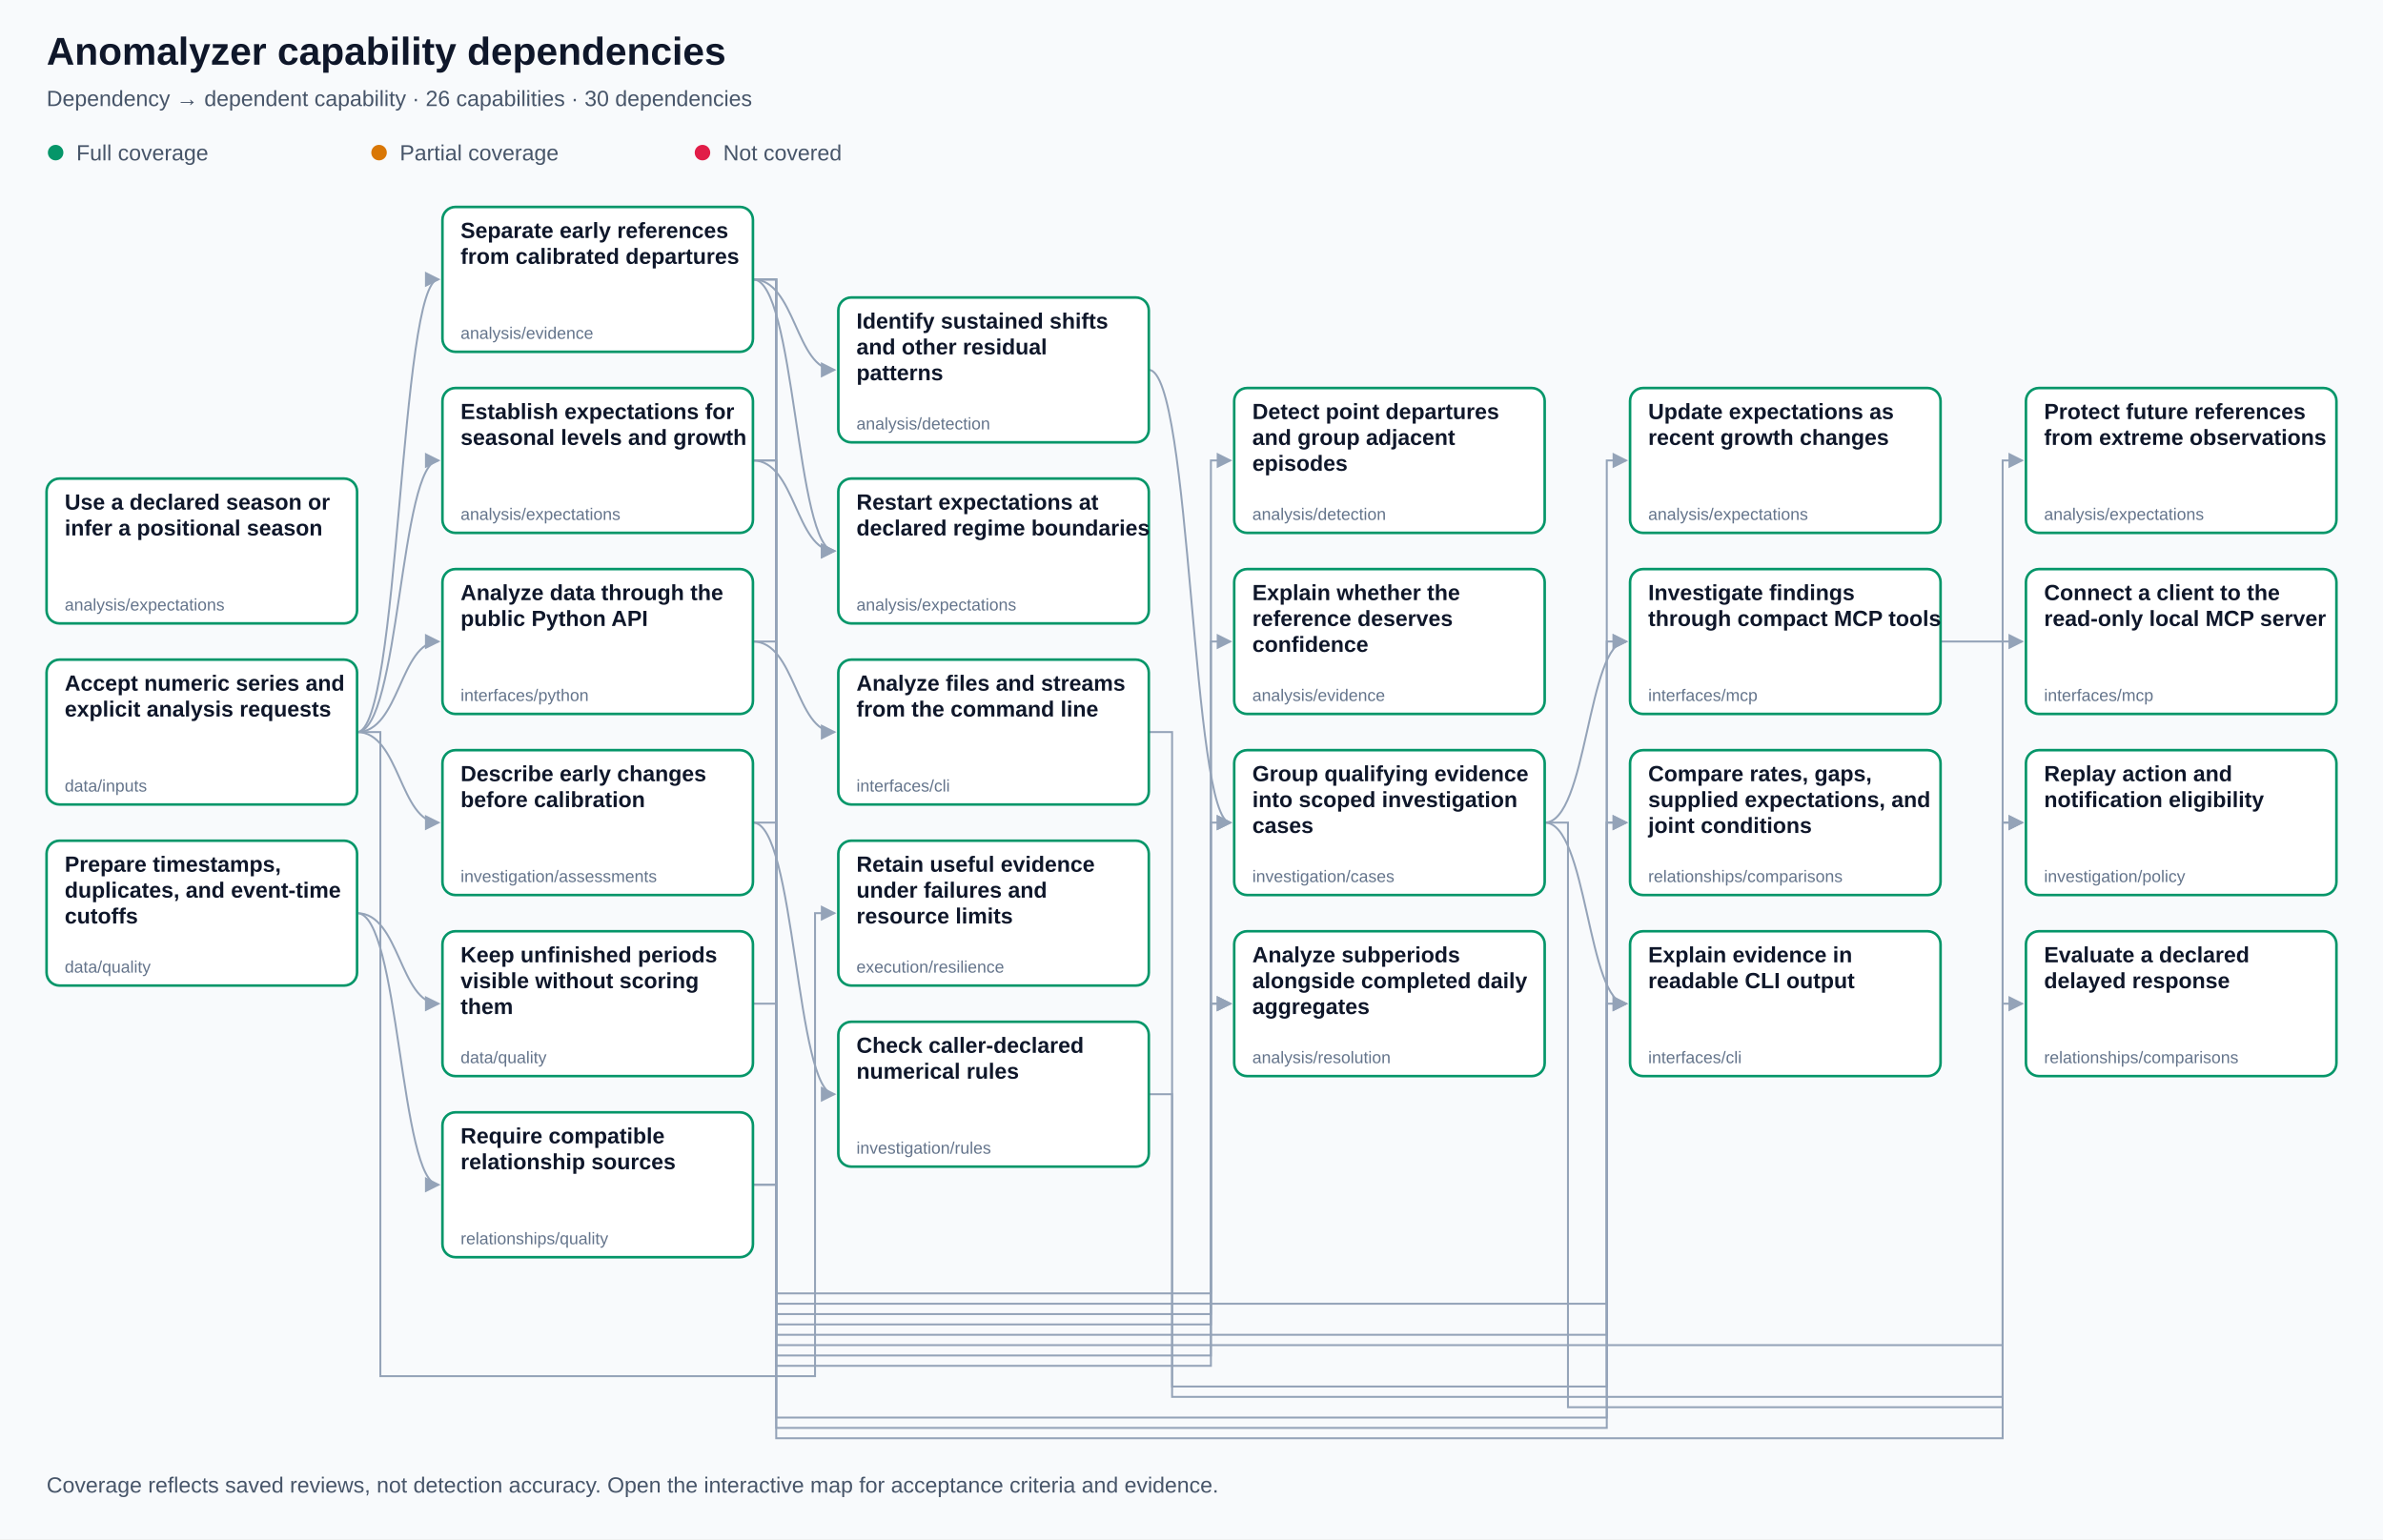
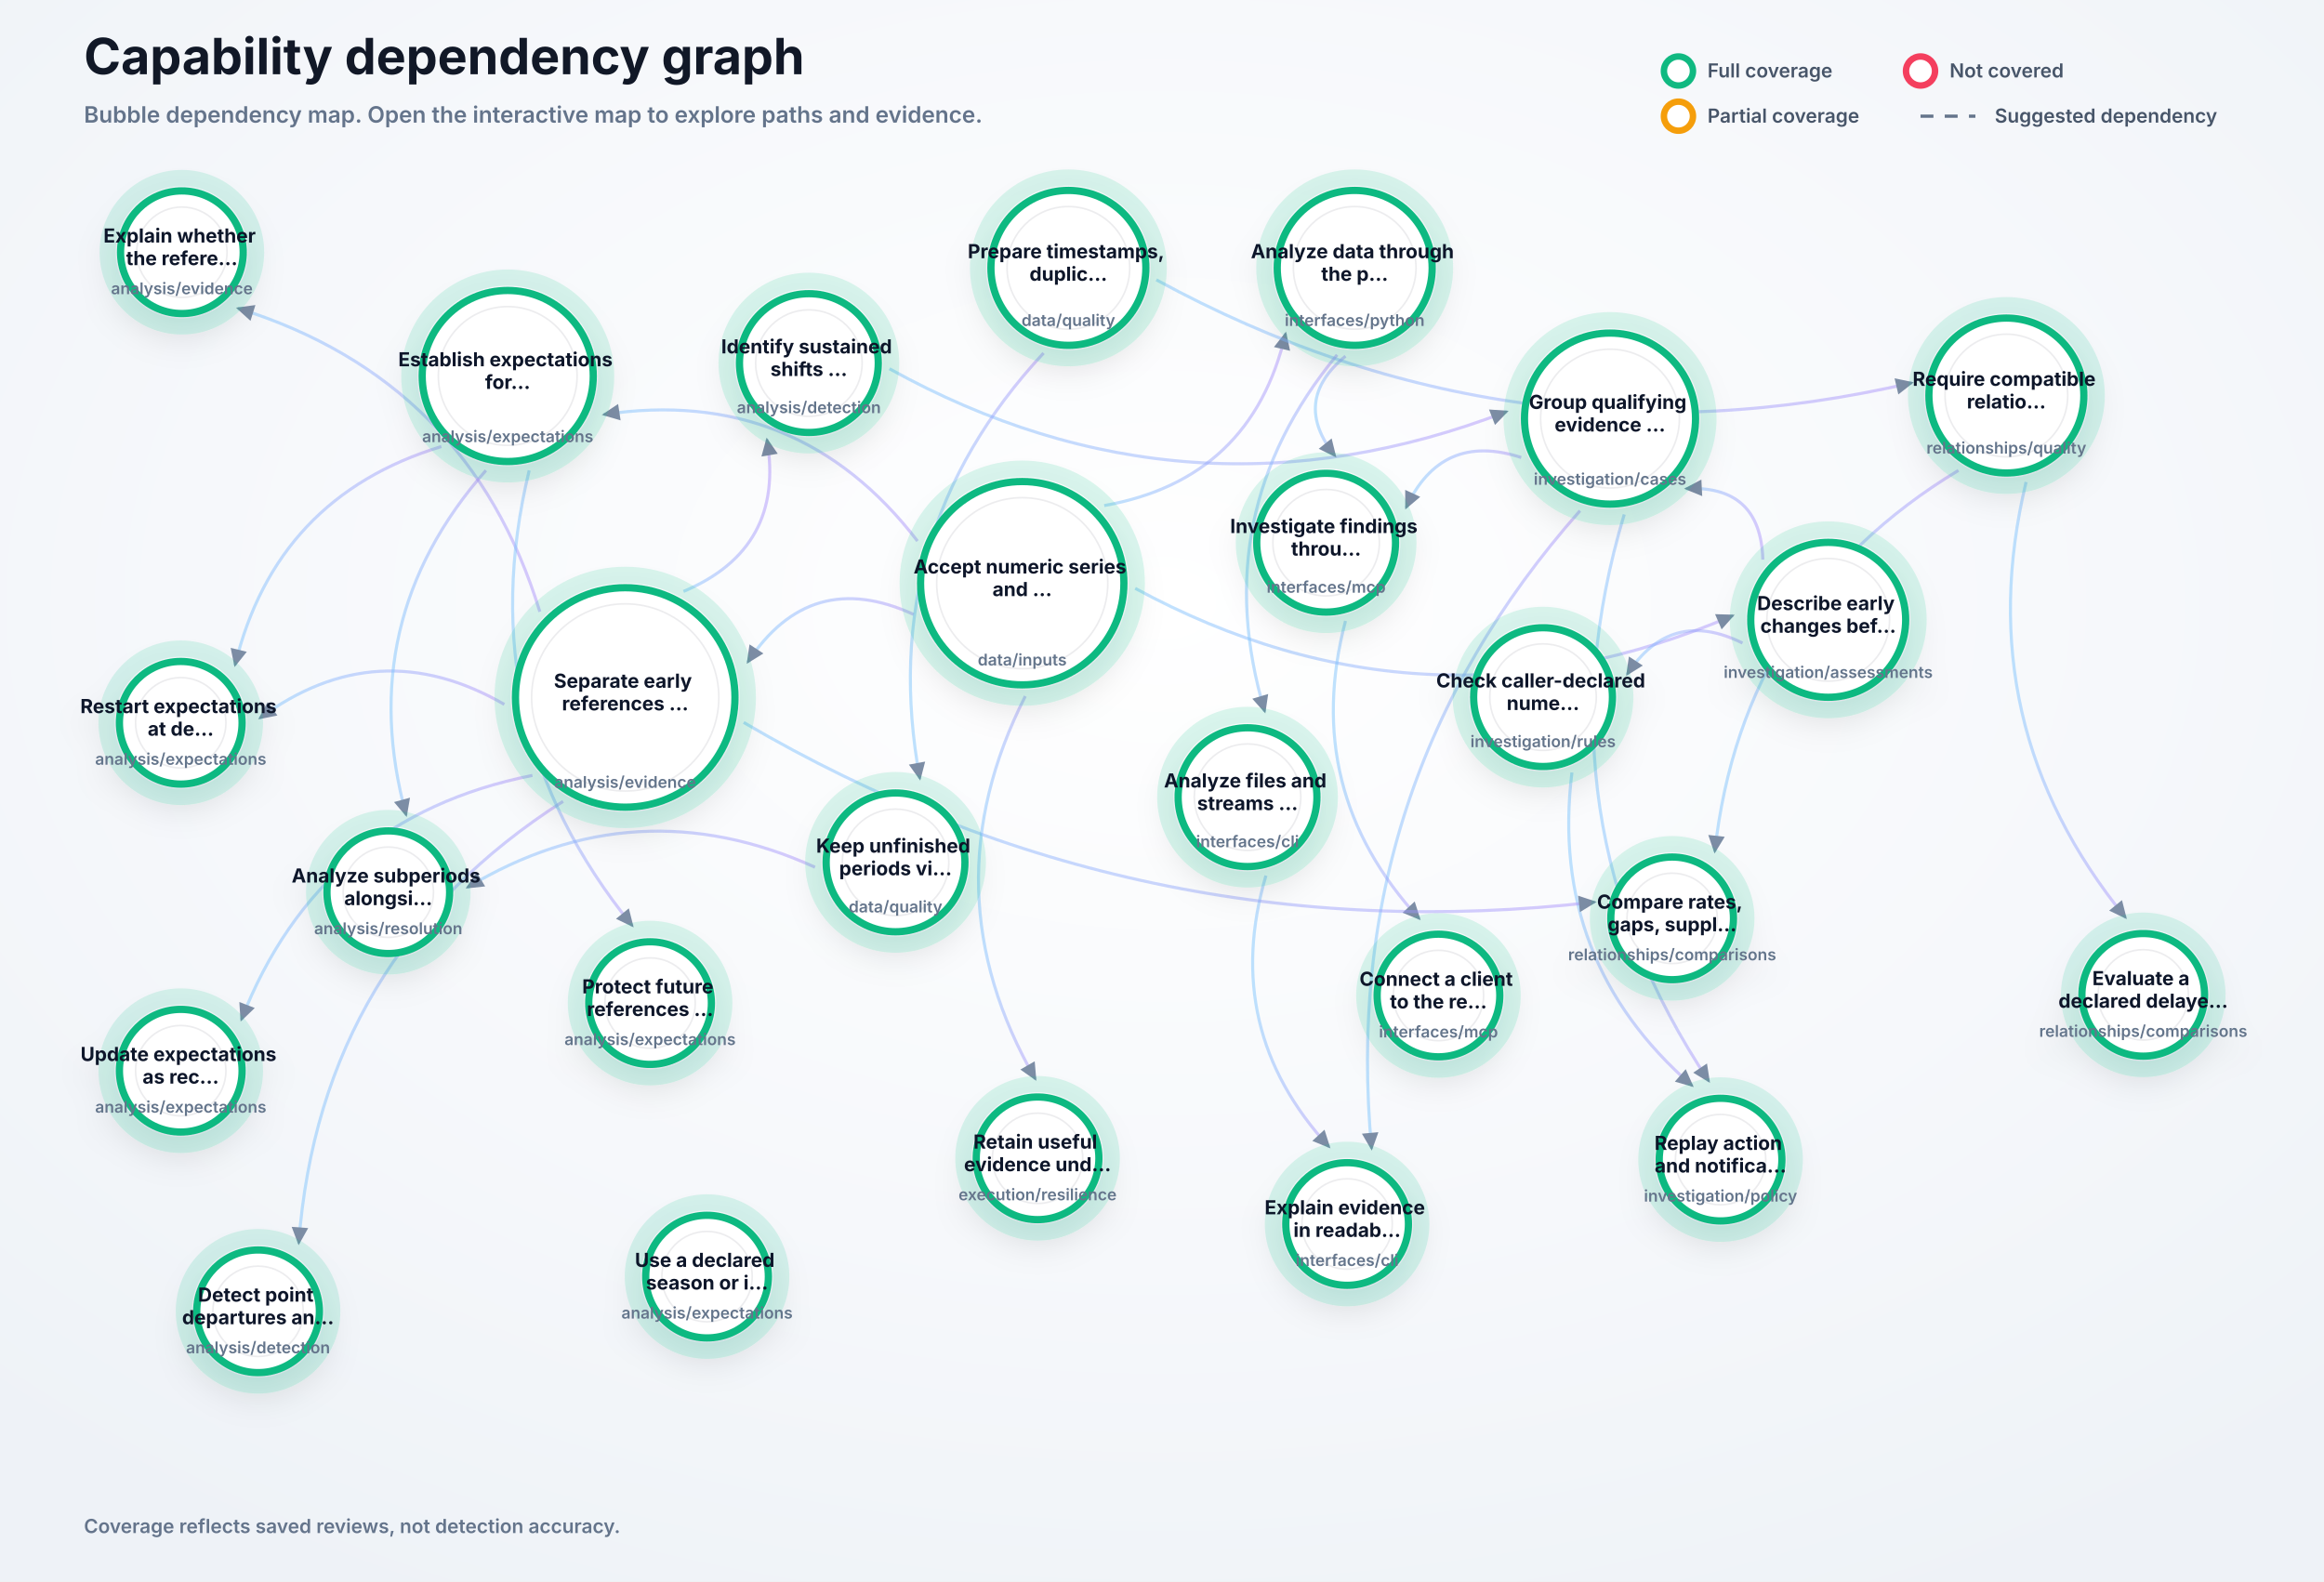
- <svg xmlns="http://www.w3.org/2000/svg" width="1842" height="1190" viewBox="0 0 1842 1190" role="img" aria-labelledby="title desc">
+ <svg xmlns="http://www.w3.org/2000/svg" width="1440" height="980" viewBox="0 0 1440 980" role="img" aria-labelledby="title desc">
  <defs>
-     <marker id="arrow" markerWidth="8" markerHeight="8" refX="7" refY="4" orient="auto">
-       <path d="M0,0 L8,4 L0,8 Z" fill="#94a3b8" />
+     <radialGradient id="backdrop" cx="50%" cy="38%" r="72%">
+       <stop offset="0%" stop-color="#ffffff" />
+       <stop offset="58%" stop-color="#f6f8fb" />
+       <stop offset="100%" stop-color="#eef2f7" />
+     </radialGradient>
+     <linearGradient id="link-gradient" x1="0" x2="1">
+       <stop offset="0%" stop-color="#74c0fc" />
+       <stop offset="100%" stop-color="#a78bfa" />
+     </linearGradient>
+     <filter id="shadow" x="-40%" y="-40%" width="180%" height="180%">
+       <feDropShadow dx="0" dy="10" stdDeviation="10" flood-color="#0f172a" flood-opacity="0.12" />
+     </filter>
+     <filter id="soft-glow" x="-35%" y="-35%" width="170%" height="170%">
+       <feGaussianBlur stdDeviation="5" result="blur" />
+       <feMerge>
+         <feMergeNode in="blur" />
+         <feMergeNode in="SourceGraphic" />
+       </feMerge>
+     </filter>
+     <marker id="arrow" markerWidth="7" markerHeight="7" refX="6" refY="3.5" orient="auto">
+       <path d="M0.8,0.8 L6.6,3.5 L0.8,6.2 z" fill="#7c8da5" />
    </marker>
  </defs>
-   <style>text {font-family:Segoe UI,Arial,sans-serif;fill:#0f172a} .heading {font-size:30px;font-weight:700} .note {font-size:17px;fill:#475569} .label {font-size:17px;font-weight:600} .scope {font-size:13px;fill:#64748b}</style>
-   <rect width="1842" height="1190" fill="#f8fafc" />
-   <text x="36" y="50" class="heading">Anomalyzer capability dependencies</text>
-   <text x="36" y="82" class="note">Dependency → dependent capability · 26 capabilities · 30 dependencies</text>
-   <circle cx="43" cy="118" r="6" fill="#059669" />
-   <text x="59" y="124" class="note">Full coverage</text>
-   <circle cx="293" cy="118" r="6" fill="#d97706" />
-   <text x="309" y="124" class="note">Partial coverage</text>
-   <circle cx="543" cy="118" r="6" fill="#e11d48" />
-   <text x="559" y="124" class="note">Not covered</text>
-   <path d="M276,566.0 C309.0,566.0 309.0,216.0 339,216.0" fill="none" stroke="#94a3b8" stroke-width="1.5" marker-end="url(#arrow)" />
-   <path d="M276,566.0 C309.0,566.0 309.0,356.0 339,356.0" fill="none" stroke="#94a3b8" stroke-width="1.5" marker-end="url(#arrow)" />
-   <path d="M582,636.0 H600 V1000 H936 V636.0 H951" fill="none" stroke="#94a3b8" stroke-width="1.5" marker-end="url(#arrow)" />
-   <path d="M888,286.0 C921.0,286.0 921.0,636.0 951,636.0" fill="none" stroke="#94a3b8" stroke-width="1.5" marker-end="url(#arrow)" />
-   <path d="M276,566.0 C309.0,566.0 309.0,496.0 339,496.0" fill="none" stroke="#94a3b8" stroke-width="1.5" marker-end="url(#arrow)" />
-   <path d="M276,566.0 C309.0,566.0 309.0,636.0 339,636.0" fill="none" stroke="#94a3b8" stroke-width="1.5" marker-end="url(#arrow)" />
-   <path d="M276,706.0 C309.0,706.0 309.0,916.0 339,916.0" fill="none" stroke="#94a3b8" stroke-width="1.5" marker-end="url(#arrow)" />
-   <path d="M582,216.0 C615.0,216.0 615.0,286.0 645,286.0" fill="none" stroke="#94a3b8" stroke-width="1.5" marker-end="url(#arrow)" />
-   <path d="M276,706.0 C309.0,706.0 309.0,776.0 339,776.0" fill="none" stroke="#94a3b8" stroke-width="1.5" marker-end="url(#arrow)" />
-   <path d="M582,496.0 C615.0,496.0 615.0,566.0 645,566.0" fill="none" stroke="#94a3b8" stroke-width="1.5" marker-end="url(#arrow)" />
-   <path d="M582,496.0 H600 V1008 H1242 V496.0 H1257" fill="none" stroke="#94a3b8" stroke-width="1.5" marker-end="url(#arrow)" />
-   <path d="M1194,636.0 C1227.0,636.0 1227.0,496.0 1257,496.0" fill="none" stroke="#94a3b8" stroke-width="1.5" marker-end="url(#arrow)" />
-   <path d="M582,636.0 C615.0,636.0 615.0,846.0 645,846.0" fill="none" stroke="#94a3b8" stroke-width="1.5" marker-end="url(#arrow)" />
-   <path d="M582,216.0 H600 V1016 H936 V356.0 H951" fill="none" stroke="#94a3b8" stroke-width="1.5" marker-end="url(#arrow)" />
-   <path d="M582,216.0 H600 V1024 H936 V496.0 H951" fill="none" stroke="#94a3b8" stroke-width="1.5" marker-end="url(#arrow)" />
-   <path d="M582,216.0 H600 V1032 H1242 V356.0 H1257" fill="none" stroke="#94a3b8" stroke-width="1.5" marker-end="url(#arrow)" />
-   <path d="M582,356.0 H600 V1040 H1548 V356.0 H1563" fill="none" stroke="#94a3b8" stroke-width="1.5" marker-end="url(#arrow)" />
-   <path d="M582,356.0 C615.0,356.0 615.0,426.0 645,426.0" fill="none" stroke="#94a3b8" stroke-width="1.5" marker-end="url(#arrow)" />
-   <path d="M582,216.0 C615.0,216.0 615.0,426.0 645,426.0" fill="none" stroke="#94a3b8" stroke-width="1.5" marker-end="url(#arrow)" />
-   <path d="M582,776.0 H600 V1048 H936 V776.0 H951" fill="none" stroke="#94a3b8" stroke-width="1.5" marker-end="url(#arrow)" />
-   <path d="M582,356.0 H600 V1056 H936 V776.0 H951" fill="none" stroke="#94a3b8" stroke-width="1.5" marker-end="url(#arrow)" />
-   <path d="M276,566.0 H294 V1064 H630 V706.0 H645" fill="none" stroke="#94a3b8" stroke-width="1.5" marker-end="url(#arrow)" />
-   <path d="M888,566.0 H906 V1072 H1242 V776.0 H1257" fill="none" stroke="#94a3b8" stroke-width="1.5" marker-end="url(#arrow)" />
-   <path d="M1194,636.0 C1227.0,636.0 1227.0,776.0 1257,776.0" fill="none" stroke="#94a3b8" stroke-width="1.5" marker-end="url(#arrow)" />
-   <path d="M1500,496.0 C1533.0,496.0 1533.0,496.0 1563,496.0" fill="none" stroke="#94a3b8" stroke-width="1.5" marker-end="url(#arrow)" />
-   <path d="M888,846.0 H906 V1080 H1548 V636.0 H1563" fill="none" stroke="#94a3b8" stroke-width="1.5" marker-end="url(#arrow)" />
-   <path d="M1194,636.0 H1212 V1088 H1548 V636.0 H1563" fill="none" stroke="#94a3b8" stroke-width="1.5" marker-end="url(#arrow)" />
-   <path d="M582,916.0 H600 V1096 H1242 V636.0 H1257" fill="none" stroke="#94a3b8" stroke-width="1.5" marker-end="url(#arrow)" />
-   <path d="M582,216.0 H600 V1104 H1242 V636.0 H1257" fill="none" stroke="#94a3b8" stroke-width="1.5" marker-end="url(#arrow)" />
-   <path d="M582,916.0 H600 V1112 H1548 V776.0 H1563" fill="none" stroke="#94a3b8" stroke-width="1.5" marker-end="url(#arrow)" />
-   <g data-capability="analysis/expectations/select-season-length">
-     <rect x="36" y="370.0" width="240" height="112" rx="10" fill="white" stroke="#059669" stroke-width="2" />
-     <text x="50" y="394.0" class="label">Use a declared season or</text>
-     <text x="50" y="414.0" class="label">infer a positional season</text>
-     <text x="50" y="472.0" class="scope">analysis/expectations</text>
+   <style>
+     svg { font-family: Inter, ui-sans-serif, system-ui, -apple-system, BlinkMacSystemFont, "Segoe UI", sans-serif; overflow: hidden; }
+     .chrome-title { font-size: 31px; font-weight: 740; fill: #111827; letter-spacing: 0; }
+     .chrome-subtitle { font-size: 14px; font-weight: 560; fill: #64748b; }
+     .legend text { font-size: 12px; font-weight: 620; fill: #475569; }
+     .legend circle { stroke-width: 4; fill: #ffffff; }
+     .control-label { font-size: 11px; font-weight: 650; fill: #475569; text-transform: uppercase; }
+     .control-value { font-size: 11px; font-weight: 560; fill: #64748b; }
+     .slider-track { stroke: #cbd5e1; stroke-width: 8; stroke-linecap: round; }
+     .slider-fill { stroke: #7dd3fc; stroke-width: 8; stroke-linecap: round; }
+     .slider-knob { fill: #ffffff; stroke: #0ea5e9; stroke-width: 3; filter: url(#shadow); cursor: ew-resize; }
+     .scope-select-wrap { color: #475569; font-family: Inter, ui-sans-serif, system-ui, -apple-system, BlinkMacSystemFont, "Segoe UI", sans-serif; }
+     .scope-select-wrap label { display: block; margin-bottom: 7px; font-size: 11px; font-weight: 650; text-transform: uppercase; }
+     .scope-select-wrap select { width: 202px; height: 34px; border: 1px solid #cbd5e1; border-radius: 7px; background: rgba(255,255,255,0.9); color: #0f172a; font: 600 12px Inter, ui-sans-serif, system-ui, sans-serif; padding: 0 10px; box-shadow: 0 8px 20px rgba(15,23,42,0.08); }
+     .link { fill: none; stroke: url(#link-gradient); stroke-width: 1.9; stroke-opacity: 0.46; marker-end: url(#arrow); transition: stroke-opacity 160ms ease, stroke-width 160ms ease; }
+     .link.suggested { stroke: #64748b; stroke-dasharray: 8 7; stroke-opacity: 0.58; }
+     .link.active { stroke-opacity: 0.9; stroke-width: 3; filter: url(#soft-glow); }
+     .node { cursor: grab; filter: url(#shadow); transition: opacity 160ms ease; }
+     .node:active { cursor: grabbing; }
+     .node.dimmed, .link.dimmed { opacity: 0.18; }
+     .node-halo { fill: transparent; stroke-width: 10; stroke-opacity: 0.14; }
+     .node-ring { fill: #ffffff; stroke-width: 4.5; }
+     .node-core { fill: #ffffff; stroke: rgba(15, 23, 42, 0.08); stroke-width: 1; }
+     .node text { text-anchor: middle; pointer-events: none; }
+     .node .label { font-size: 12px; font-weight: 720; fill: #0f172a; }
+     .node .meta { font-size: 10px; font-weight: 590; fill: #64748b; text-transform: uppercase; }
+     .full .node-ring, .full.legend-dot { stroke: #10b981; }
+     .full .node-halo { stroke: #10b981; }
+     .partial .node-ring, .partial.legend-dot { stroke: #f59e0b; }
+     .partial .node-halo { stroke: #f59e0b; }
+     .uncovered .node-ring, .uncovered.legend-dot { stroke: #f43f5e; }
+     .uncovered .node-halo { stroke: #f43f5e; }
+     .detail-card { fill: rgba(255,255,255,0.92); stroke: rgba(148,163,184,0.6); filter: url(#shadow); }
+     .detail-title { font-size: 15px; font-weight: 720; fill: #111827; }
+     .detail-line { font-size: 12px; font-weight: 560; fill: #475569; }
+     .drag-note { font-size: 12px; font-weight: 590; fill: #64748b; }
+     .node { cursor: default; }
+ </style>
+   <rect width="1440" height="980" fill="url(#backdrop)" />
+   <g transform="translate(52 46)">
+     <text class="chrome-title">Capability dependency graph</text>
+     <text class="chrome-subtitle" y="30">Bubble dependency map. Open the interactive map to explore paths and evidence.</text>
  </g>
-   <g data-capability="data/inputs/accept-analysis-requests">
-     <rect x="36" y="510.0" width="240" height="112" rx="10" fill="white" stroke="#059669" stroke-width="2" />
-     <text x="50" y="534.0" class="label">Accept numeric series and</text>
-     <text x="50" y="554.0" class="label">explicit analysis requests</text>
-     <text x="50" y="612.0" class="scope">data/inputs</text>
+   <g class="legend" transform="translate(1040 44)">
+     <circle class="full legend-dot" cx="0" cy="0" r="9" />
+     <text x="18" y="4">Full coverage</text>
+     <circle class="partial legend-dot" cx="0" cy="28" r="9" />
+     <text x="18" y="32">Partial coverage</text>
+     <circle class="uncovered legend-dot" cx="150" cy="0" r="9" />
+     <text x="168" y="4">Not covered</text>
+     <line x1="150" y1="28" x2="184" y2="28" stroke="#64748b" stroke-width="2" stroke-dasharray="8 7" />
+     <text x="196" y="32">Suggested dependency</text>
  </g>
-   <g data-capability="data/quality/prepare-timestamped-series">
-     <rect x="36" y="650.0" width="240" height="112" rx="10" fill="white" stroke="#059669" stroke-width="2" />
-     <text x="50" y="674.0" class="label">Prepare timestamps,</text>
-     <text x="50" y="694.0" class="label">duplicates, and event-time</text>
-     <text x="50" y="714.0" class="label">cutoffs</text>
-     <text x="50" y="752.0" class="scope">data/quality</text>
+   <g id="graph">
+     <g id="links">
+       <path class="link committed" d="M566.2,380.8 Q502.0,351.3 463.3,410.4" />
+       <path class="link committed" d="M568.5,335.3 Q494.4,238.7 374.0,256.9" />
+       <path class="link committed" d="M1092.3,346.8 Q1090.9,300.5 1044.6,302.8" />
+       <path class="link committed" d="M551.1,228.5 Q736.2,331.1 933.7,255.0" />
+       <path class="link committed" d="M684.2,313.3 Q775.6,297.0 796.6,206.6" />
+       <path class="link committed" d="M703.4,364.6 Q884.5,462.9 1073.8,381.4" />
+       <path class="link committed" d="M716.5,173.4 Q938.4,294.5 1184.7,237.2" />
+       <path class="link committed" d="M423.5,366.5 Q486.7,339.9 475.2,272.3" />
+       <path class="link committed" d="M646.6,218.8 Q542.0,331.4 570.0,482.6" />
+       <path class="link committed" d="M828.5,219.9 Q747.1,318.5 783.7,441.0" />
+       <path class="link committed" d="M833.7,220.7 Q799.9,248.5 827.3,282.6" />
+       <path class="link committed" d="M942.6,283.5 Q893.1,267.4 871.2,314.7" />
+       <path class="link committed" d="M1079.7,398.5 Q1035.3,376.4 1008.2,417.9" />
+       <path class="link committed" d="M348.9,496.6 Q198.5,592.6 185.1,770.5" />
+       <path class="link committed" d="M334.5,379.1 Q290.6,235.6 147.3,191.0" />
+       <path class="link committed" d="M329.9,480.5 Q198.1,506.7 149.5,632.0" />
+       <path class="link committed" d="M327.9,291.5 Q290.0,448.5 391.9,573.8" />
+       <path class="link committed" d="M273.5,276.7 Q170.9,308.0 145.6,412.3" />
+       <path class="link committed" d="M312.5,436.5 Q233.9,391.2 160.9,445.1" />
+       <path class="link committed" d="M505.0,537.4 Q393.9,487.1 289.5,550.0" />
+       <path class="link committed" d="M301.1,291.5 Q218.8,385.0 251.7,505.2" />
+       <path class="link committed" d="M635.3,431.4 Q574.3,551.8 641.6,668.8" />
+       <path class="link committed" d="M784.4,542.6 Q756.4,637.8 823.6,710.8" />
+       <path class="link committed" d="M979.0,316.5 Q828.9,486.3 849.9,711.9" />
+       <path class="link committed" d="M833.7,384.8 Q806.1,489.7 879.5,569.4" />
+       <path class="link committed" d="M974.0,478.7 Q959.7,595.6 1048.6,672.9" />
+       <path class="link committed" d="M1006.4,318.8 Q950.0,506.8 1058.9,670.1" />
+       <path class="link committed" d="M1213.5,291.5 Q1079.7,372.4 1062.5,527.8" />
+       <path class="link committed" d="M460.8,447.7 Q705.9,591.4 988.2,559.0" />
+       <path class="link committed" d="M1255.4,298.7 Q1219.4,449.0 1317.1,568.7" />
+     </g>
+     <g id="nodes">
+       <g class="node full" data-capability="analysis/evidence/calibrate-departures" transform="translate(387.4 432.2)">
+         <circle class="node-halo" r="76" />
+         <circle class="node-ring" r="68" />
+         <circle class="node-core" r="58" />
+         <text class="label" y="-3">
+           <tspan x="0" dy="-3">Separate early</tspan>
+           <tspan x="0" dy="14">references ...</tspan>
+         </text>
+         <text class="meta" y="56">analysis/evidence</text>
+       </g>
+       <g class="node full" data-capability="data/inputs/accept-analysis-requests" transform="translate(633.4 361.4)">
+         <circle class="node-halo" r="71" />
+         <circle class="node-ring" r="63" />
+         <circle class="node-core" r="53" />
+         <text class="label" y="-3">
+           <tspan x="0" dy="-3">Accept numeric series</tspan>
+           <tspan x="0" dy="14">and ...</tspan>
+         </text>
+         <text class="meta" y="51">data/inputs</text>
+       </g>
+       <g class="node full" data-capability="analysis/expectations/model-seasonal-level-and-growth" transform="translate(314.6 233.0)">
+         <circle class="node-halo" r="61" />
+         <circle class="node-ring" r="53" />
+         <circle class="node-core" r="43" />
+         <text class="label" y="-3">
+           <tspan x="0" dy="-3">Establish expectations</tspan>
+           <tspan x="0" dy="14">for...</tspan>
+         </text>
+         <text class="meta" y="41">analysis/expectations</text>
+       </g>
+       <g class="node full" data-capability="investigation/cases/group-related-evidence" transform="translate(997.6 259.4)">
+         <circle class="node-halo" r="61" />
+         <circle class="node-ring" r="53" />
+         <circle class="node-core" r="43" />
+         <text class="label" y="-3">
+           <tspan x="0" dy="-3">Group qualifying</tspan>
+           <tspan x="0" dy="14">evidence ...</tspan>
+         </text>
+         <text class="meta" y="41">investigation/cases</text>
+       </g>
+       <g class="node full" data-capability="data/quality/prepare-timestamped-series" transform="translate(662.0 166.0)">
+         <circle class="node-halo" r="56" />
+         <circle class="node-ring" r="48" />
+         <circle class="node-core" r="38" />
+         <text class="label" y="-3">
+           <tspan x="0" dy="-3">Prepare timestamps,</tspan>
+           <tspan x="0" dy="14">duplic...</tspan>
+         </text>
+         <text class="meta" y="36">data/quality</text>
+       </g>
+       <g class="node full" data-capability="interfaces/python/analyze-through-public-api" transform="translate(839.4 166.0)">
+         <circle class="node-halo" r="56" />
+         <circle class="node-ring" r="48" />
+         <circle class="node-core" r="38" />
+         <text class="label" y="-3">
+           <tspan x="0" dy="-3">Analyze data through</tspan>
+           <tspan x="0" dy="14">the p...</tspan>
+         </text>
+         <text class="meta" y="36">interfaces/python</text>
+       </g>
+       <g class="node full" data-capability="investigation/assessments/describe-early-changes" transform="translate(1132.8 384.1)">
+         <circle class="node-halo" r="56" />
+         <circle class="node-ring" r="48" />
+         <circle class="node-core" r="38" />
+         <text class="label" y="-3">
+           <tspan x="0" dy="-3">Describe early</tspan>
+           <tspan x="0" dy="14">changes bef...</tspan>
+         </text>
+         <text class="meta" y="36">investigation/assessments</text>
+       </g>
+       <g class="node full" data-capability="relationships/quality/require-compatible-sources" transform="translate(1243.2 245.1)">
+         <circle class="node-halo" r="56" />
+         <circle class="node-ring" r="48" />
+         <circle class="node-core" r="38" />
+         <text class="label" y="-3">
+           <tspan x="0" dy="-3">Require compatible</tspan>
+           <tspan x="0" dy="14">relatio...</tspan>
+         </text>
+         <text class="meta" y="36">relationships/quality</text>
+       </g>
+       <g class="node full" data-capability="analysis/detection/identify-residual-patterns" transform="translate(501.2 225.0)">
+         <circle class="node-halo" r="51" />
+         <circle class="node-ring" r="43" />
+         <circle class="node-core" r="33" />
+         <text class="label" y="-3">
+           <tspan x="0" dy="-3">Identify sustained</tspan>
+           <tspan x="0" dy="14">shifts ...</tspan>
+         </text>
+         <text class="meta" y="31">analysis/detection</text>
+       </g>
+       <g class="node full" data-capability="data/quality/exclude-incomplete-periods" transform="translate(554.9 534.4)">
+         <circle class="node-halo" r="51" />
+         <circle class="node-ring" r="43" />
+         <circle class="node-core" r="33" />
+         <text class="label" y="-3">
+           <tspan x="0" dy="-3">Keep unfinished</tspan>
+           <tspan x="0" dy="14">periods vi...</tspan>
+         </text>
+         <text class="meta" y="31">data/quality</text>
+       </g>
+       <g class="node full" data-capability="interfaces/cli/analyze-files-and-streams" transform="translate(773.0 494.0)">
+         <circle class="node-halo" r="51" />
+         <circle class="node-ring" r="43" />
+         <circle class="node-core" r="33" />
+         <text class="label" y="-3">
+           <tspan x="0" dy="-3">Analyze files and</tspan>
+           <tspan x="0" dy="14">streams ...</tspan>
+         </text>
+         <text class="meta" y="31">interfaces/cli</text>
+       </g>
+       <g class="node full" data-capability="interfaces/mcp/investigate-findings-and-evidence" transform="translate(821.7 336.3)">
+         <circle class="node-halo" r="51" />
+         <circle class="node-ring" r="43" />
+         <circle class="node-core" r="33" />
+         <text class="label" y="-3">
+           <tspan x="0" dy="-3">Investigate findings</tspan>
+           <tspan x="0" dy="14">throu...</tspan>
+         </text>
+         <text class="meta" y="31">interfaces/mcp</text>
+       </g>
+       <g class="node full" data-capability="investigation/rules/check-declared-numerical-rules" transform="translate(956.1 432.0)">
+         <circle class="node-halo" r="51" />
+         <circle class="node-ring" r="43" />
+         <circle class="node-core" r="33" />
+         <text class="label" y="-3">
+           <tspan x="0" dy="-3">Check caller-declared</tspan>
+           <tspan x="0" dy="14">nume...</tspan>
+         </text>
+         <text class="meta" y="31">investigation/rules</text>
+       </g>
+       <g class="node full" data-capability="analysis/detection/report-point-anomaly-episodes" transform="translate(159.9 812.6)">
+         <circle class="node-halo" r="46" />
+         <circle class="node-ring" r="38" />
+         <circle class="node-core" r="28" />
+         <text class="label" y="-3">
+           <tspan x="0" dy="-3">Detect point</tspan>
+           <tspan x="0" dy="14">departures an...</tspan>
+         </text>
+         <text class="meta" y="26">analysis/detection</text>
+       </g>
+       <g class="node full" data-capability="analysis/evidence/assess-reference-readiness" transform="translate(112.7 156.3)">
+         <circle class="node-halo" r="46" />
+         <circle class="node-ring" r="38" />
+         <circle class="node-core" r="28" />
+         <text class="label" y="-3">
+           <tspan x="0" dy="-3">Explain whether</tspan>
+           <tspan x="0" dy="14">the refere...</tspan>
+         </text>
+         <text class="meta" y="26">analysis/evidence</text>
+       </g>
+       <g class="node full" data-capability="analysis/expectations/adapt-to-changing-growth" transform="translate(112.0 663.5)">
+         <circle class="node-halo" r="46" />
+         <circle class="node-ring" r="38" />
+         <circle class="node-core" r="28" />
+         <text class="label" y="-3">
+           <tspan x="0" dy="-3">Update expectations</tspan>
+           <tspan x="0" dy="14">as rec...</tspan>
+         </text>
+         <text class="meta" y="26">analysis/expectations</text>
+       </g>
+       <g class="node full" data-capability="analysis/expectations/protect-reference-from-extremes" transform="translate(402.8 621.6)">
+         <circle class="node-halo" r="46" />
+         <circle class="node-ring" r="38" />
+         <circle class="node-core" r="28" />
+         <text class="label" y="-3">
+           <tspan x="0" dy="-3">Protect future</tspan>
+           <tspan x="0" dy="14">references ...</tspan>
+         </text>
+         <text class="meta" y="26">analysis/expectations</text>
+       </g>
+       <g class="node full" data-capability="analysis/expectations/reset-declared-regimes" transform="translate(112.0 447.9)">
+         <circle class="node-halo" r="46" />
+         <circle class="node-ring" r="38" />
+         <circle class="node-core" r="28" />
+         <text class="label" y="-3">
+           <tspan x="0" dy="-3">Restart expectations</tspan>
+           <tspan x="0" dy="14">at de...</tspan>
+         </text>
+         <text class="meta" y="26">analysis/expectations</text>
+       </g>
+       <g class="node full" data-capability="analysis/expectations/select-season-length" transform="translate(438.1 791.1)">
+         <circle class="node-halo" r="46" />
+         <circle class="node-ring" r="38" />
+         <circle class="node-core" r="28" />
+         <text class="label" y="-3">
+           <tspan x="0" dy="-3">Use a declared</tspan>
+           <tspan x="0" dy="14">season or i...</tspan>
+         </text>
+         <text class="meta" y="26">analysis/expectations</text>
+       </g>
+       <g class="node full" data-capability="analysis/resolution/monitor-within-unfinished-days" transform="translate(240.6 552.9)">
+         <circle class="node-halo" r="46" />
+         <circle class="node-ring" r="38" />
+         <circle class="node-core" r="28" />
+         <text class="label" y="-3">
+           <tspan x="0" dy="-3">Analyze subperiods</tspan>
+           <tspan x="0" dy="14">alongsi...</tspan>
+         </text>
+         <text class="meta" y="26">analysis/resolution</text>
+       </g>
+       <g class="node full" data-capability="execution/resilience/retain-evidence-under-failure-and-limits" transform="translate(642.9 717.8)">
+         <circle class="node-halo" r="46" />
+         <circle class="node-ring" r="38" />
+         <circle class="node-core" r="28" />
+         <text class="label" y="-3">
+           <tspan x="0" dy="-3">Retain useful</tspan>
+           <tspan x="0" dy="14">evidence und...</tspan>
+         </text>
+         <text class="meta" y="26">execution/resilience</text>
+       </g>
+       <g class="node full" data-capability="interfaces/cli/explain-findings-in-readable-output" transform="translate(834.7 758.5)">
+         <circle class="node-halo" r="46" />
+         <circle class="node-ring" r="38" />
+         <circle class="node-core" r="28" />
+         <text class="label" y="-3">
+           <tspan x="0" dy="-3">Explain evidence</tspan>
+           <tspan x="0" dy="14">in readab...</tspan>
+         </text>
+         <text class="meta" y="26">interfaces/cli</text>
+       </g>
+       <g class="node full" data-capability="interfaces/mcp/connect-read-only-local-server" transform="translate(891.3 616.9)">
+         <circle class="node-halo" r="46" />
+         <circle class="node-ring" r="38" />
+         <circle class="node-core" r="28" />
+         <text class="label" y="-3">
+           <tspan x="0" dy="-3">Connect a client</tspan>
+           <tspan x="0" dy="14">to the re...</tspan>
+         </text>
+         <text class="meta" y="26">interfaces/mcp</text>
+       </g>
+       <g class="node full" data-capability="investigation/policy/replay-action-eligibility" transform="translate(1066.1 718.6)">
+         <circle class="node-halo" r="46" />
+         <circle class="node-ring" r="38" />
+         <circle class="node-core" r="28" />
+         <text class="label" y="-3">
+           <tspan x="0" dy="-3">Replay action</tspan>
+           <tspan x="0" dy="14">and notifica...</tspan>
+         </text>
+         <text class="meta" y="26">investigation/policy</text>
+       </g>
+       <g class="node full" data-capability="relationships/comparisons/compare-declared-metrics" transform="translate(1036.1 569.1)">
+         <circle class="node-halo" r="46" />
+         <circle class="node-ring" r="38" />
+         <circle class="node-core" r="28" />
+         <text class="label" y="-3">
+           <tspan x="0" dy="-3">Compare rates,</tspan>
+           <tspan x="0" dy="14">gaps, suppl...</tspan>
+         </text>
+         <text class="meta" y="26">relationships/comparisons</text>
+       </g>
+       <g class="node full" data-capability="relationships/comparisons/evaluate-delayed-response" transform="translate(1328.0 616.5)">
+         <circle class="node-halo" r="46" />
+         <circle class="node-ring" r="38" />
+         <circle class="node-core" r="28" />
+         <text class="label" y="-3">
+           <tspan x="0" dy="-3">Evaluate a</tspan>
+           <tspan x="0" dy="14">declared delaye...</tspan>
+         </text>
+         <text class="meta" y="26">relationships/comparisons</text>
+       </g>
+     </g>
  </g>
-   <g data-capability="analysis/evidence/calibrate-departures">
-     <rect x="342" y="160.0" width="240" height="112" rx="10" fill="white" stroke="#059669" stroke-width="2" />
-     <text x="356" y="184.0" class="label">Separate early references</text>
-     <text x="356" y="204.0" class="label">from calibrated departures</text>
-     <text x="356" y="262.0" class="scope">analysis/evidence</text>
-   </g>
-   <g data-capability="analysis/expectations/model-seasonal-level-and-growth">
-     <rect x="342" y="300.0" width="240" height="112" rx="10" fill="white" stroke="#059669" stroke-width="2" />
-     <text x="356" y="324.0" class="label">Establish expectations for</text>
-     <text x="356" y="344.0" class="label">seasonal levels and growth</text>
-     <text x="356" y="402.0" class="scope">analysis/expectations</text>
-   </g>
-   <g data-capability="interfaces/python/analyze-through-public-api">
-     <rect x="342" y="440.0" width="240" height="112" rx="10" fill="white" stroke="#059669" stroke-width="2" />
-     <text x="356" y="464.0" class="label">Analyze data through the</text>
-     <text x="356" y="484.0" class="label">public Python API</text>
-     <text x="356" y="542.0" class="scope">interfaces/python</text>
-   </g>
-   <g data-capability="investigation/assessments/describe-early-changes">
-     <rect x="342" y="580.0" width="240" height="112" rx="10" fill="white" stroke="#059669" stroke-width="2" />
-     <text x="356" y="604.0" class="label">Describe early changes</text>
-     <text x="356" y="624.0" class="label">before calibration</text>
-     <text x="356" y="682.0" class="scope">investigation/assessments</text>
-   </g>
-   <g data-capability="data/quality/exclude-incomplete-periods">
-     <rect x="342" y="720.0" width="240" height="112" rx="10" fill="white" stroke="#059669" stroke-width="2" />
-     <text x="356" y="744.0" class="label">Keep unfinished periods</text>
-     <text x="356" y="764.0" class="label">visible without scoring</text>
-     <text x="356" y="784.0" class="label">them</text>
-     <text x="356" y="822.0" class="scope">data/quality</text>
-   </g>
-   <g data-capability="relationships/quality/require-compatible-sources">
-     <rect x="342" y="860.0" width="240" height="112" rx="10" fill="white" stroke="#059669" stroke-width="2" />
-     <text x="356" y="884.0" class="label">Require compatible</text>
-     <text x="356" y="904.0" class="label">relationship sources</text>
-     <text x="356" y="962.0" class="scope">relationships/quality</text>
-   </g>
-   <g data-capability="analysis/detection/identify-residual-patterns">
-     <rect x="648" y="230.0" width="240" height="112" rx="10" fill="white" stroke="#059669" stroke-width="2" />
-     <text x="662" y="254.0" class="label">Identify sustained shifts</text>
-     <text x="662" y="274.0" class="label">and other residual</text>
-     <text x="662" y="294.0" class="label">patterns</text>
-     <text x="662" y="332.0" class="scope">analysis/detection</text>
-   </g>
-   <g data-capability="analysis/expectations/reset-declared-regimes">
-     <rect x="648" y="370.0" width="240" height="112" rx="10" fill="white" stroke="#059669" stroke-width="2" />
-     <text x="662" y="394.0" class="label">Restart expectations at</text>
-     <text x="662" y="414.0" class="label">declared regime boundaries</text>
-     <text x="662" y="472.0" class="scope">analysis/expectations</text>
-   </g>
-   <g data-capability="interfaces/cli/analyze-files-and-streams">
-     <rect x="648" y="510.0" width="240" height="112" rx="10" fill="white" stroke="#059669" stroke-width="2" />
-     <text x="662" y="534.0" class="label">Analyze files and streams</text>
-     <text x="662" y="554.0" class="label">from the command line</text>
-     <text x="662" y="612.0" class="scope">interfaces/cli</text>
-   </g>
-   <g data-capability="execution/resilience/retain-evidence-under-failure-and-limits">
-     <rect x="648" y="650.0" width="240" height="112" rx="10" fill="white" stroke="#059669" stroke-width="2" />
-     <text x="662" y="674.0" class="label">Retain useful evidence</text>
-     <text x="662" y="694.0" class="label">under failures and</text>
-     <text x="662" y="714.0" class="label">resource limits</text>
-     <text x="662" y="752.0" class="scope">execution/resilience</text>
-   </g>
-   <g data-capability="investigation/rules/check-declared-numerical-rules">
-     <rect x="648" y="790.0" width="240" height="112" rx="10" fill="white" stroke="#059669" stroke-width="2" />
-     <text x="662" y="814.0" class="label">Check caller-declared</text>
-     <text x="662" y="834.0" class="label">numerical rules</text>
-     <text x="662" y="892.0" class="scope">investigation/rules</text>
-   </g>
-   <g data-capability="analysis/detection/report-point-anomaly-episodes">
-     <rect x="954" y="300.0" width="240" height="112" rx="10" fill="white" stroke="#059669" stroke-width="2" />
-     <text x="968" y="324.0" class="label">Detect point departures</text>
-     <text x="968" y="344.0" class="label">and group adjacent</text>
-     <text x="968" y="364.0" class="label">episodes</text>
-     <text x="968" y="402.0" class="scope">analysis/detection</text>
-   </g>
-   <g data-capability="analysis/evidence/assess-reference-readiness">
-     <rect x="954" y="440.0" width="240" height="112" rx="10" fill="white" stroke="#059669" stroke-width="2" />
-     <text x="968" y="464.0" class="label">Explain whether the</text>
-     <text x="968" y="484.0" class="label">reference deserves</text>
-     <text x="968" y="504.0" class="label">confidence</text>
-     <text x="968" y="542.0" class="scope">analysis/evidence</text>
-   </g>
-   <g data-capability="investigation/cases/group-related-evidence">
-     <rect x="954" y="580.0" width="240" height="112" rx="10" fill="white" stroke="#059669" stroke-width="2" />
-     <text x="968" y="604.0" class="label">Group qualifying evidence</text>
-     <text x="968" y="624.0" class="label">into scoped investigation</text>
-     <text x="968" y="644.0" class="label">cases</text>
-     <text x="968" y="682.0" class="scope">investigation/cases</text>
-   </g>
-   <g data-capability="analysis/resolution/monitor-within-unfinished-days">
-     <rect x="954" y="720.0" width="240" height="112" rx="10" fill="white" stroke="#059669" stroke-width="2" />
-     <text x="968" y="744.0" class="label">Analyze subperiods</text>
-     <text x="968" y="764.0" class="label">alongside completed daily</text>
-     <text x="968" y="784.0" class="label">aggregates</text>
-     <text x="968" y="822.0" class="scope">analysis/resolution</text>
-   </g>
-   <g data-capability="analysis/expectations/adapt-to-changing-growth">
-     <rect x="1260" y="300.0" width="240" height="112" rx="10" fill="white" stroke="#059669" stroke-width="2" />
-     <text x="1274" y="324.0" class="label">Update expectations as</text>
-     <text x="1274" y="344.0" class="label">recent growth changes</text>
-     <text x="1274" y="402.0" class="scope">analysis/expectations</text>
-   </g>
-   <g data-capability="interfaces/mcp/investigate-findings-and-evidence">
-     <rect x="1260" y="440.0" width="240" height="112" rx="10" fill="white" stroke="#059669" stroke-width="2" />
-     <text x="1274" y="464.0" class="label">Investigate findings</text>
-     <text x="1274" y="484.0" class="label">through compact MCP tools</text>
-     <text x="1274" y="542.0" class="scope">interfaces/mcp</text>
-   </g>
-   <g data-capability="relationships/comparisons/compare-declared-metrics">
-     <rect x="1260" y="580.0" width="240" height="112" rx="10" fill="white" stroke="#059669" stroke-width="2" />
-     <text x="1274" y="604.0" class="label">Compare rates, gaps,</text>
-     <text x="1274" y="624.0" class="label">supplied expectations, and</text>
-     <text x="1274" y="644.0" class="label">joint conditions</text>
-     <text x="1274" y="682.0" class="scope">relationships/comparisons</text>
-   </g>
-   <g data-capability="interfaces/cli/explain-findings-in-readable-output">
-     <rect x="1260" y="720.0" width="240" height="112" rx="10" fill="white" stroke="#059669" stroke-width="2" />
-     <text x="1274" y="744.0" class="label">Explain evidence in</text>
-     <text x="1274" y="764.0" class="label">readable CLI output</text>
-     <text x="1274" y="822.0" class="scope">interfaces/cli</text>
-   </g>
-   <g data-capability="analysis/expectations/protect-reference-from-extremes">
-     <rect x="1566" y="300.0" width="240" height="112" rx="10" fill="white" stroke="#059669" stroke-width="2" />
-     <text x="1580" y="324.0" class="label">Protect future references</text>
-     <text x="1580" y="344.0" class="label">from extreme observations</text>
-     <text x="1580" y="402.0" class="scope">analysis/expectations</text>
-   </g>
-   <g data-capability="interfaces/mcp/connect-read-only-local-server">
-     <rect x="1566" y="440.0" width="240" height="112" rx="10" fill="white" stroke="#059669" stroke-width="2" />
-     <text x="1580" y="464.0" class="label">Connect a client to the</text>
-     <text x="1580" y="484.0" class="label">read-only local MCP server</text>
-     <text x="1580" y="542.0" class="scope">interfaces/mcp</text>
-   </g>
-   <g data-capability="investigation/policy/replay-action-eligibility">
-     <rect x="1566" y="580.0" width="240" height="112" rx="10" fill="white" stroke="#059669" stroke-width="2" />
-     <text x="1580" y="604.0" class="label">Replay action and</text>
-     <text x="1580" y="624.0" class="label">notification eligibility</text>
-     <text x="1580" y="682.0" class="scope">investigation/policy</text>
-   </g>
-   <g data-capability="relationships/comparisons/evaluate-delayed-response">
-     <rect x="1566" y="720.0" width="240" height="112" rx="10" fill="white" stroke="#059669" stroke-width="2" />
-     <text x="1580" y="744.0" class="label">Evaluate a declared</text>
-     <text x="1580" y="764.0" class="label">delayed response</text>
-     <text x="1580" y="822.0" class="scope">relationships/comparisons</text>
-   </g>
-   <text x="36" y="1154" class="note">Coverage reflects saved reviews, not detection accuracy. Open the interactive map for acceptance criteria and evidence.</text>
+   <text class="drag-note" x="52" y="950">Coverage reflects saved reviews, not detection accuracy.</text>
</svg>
